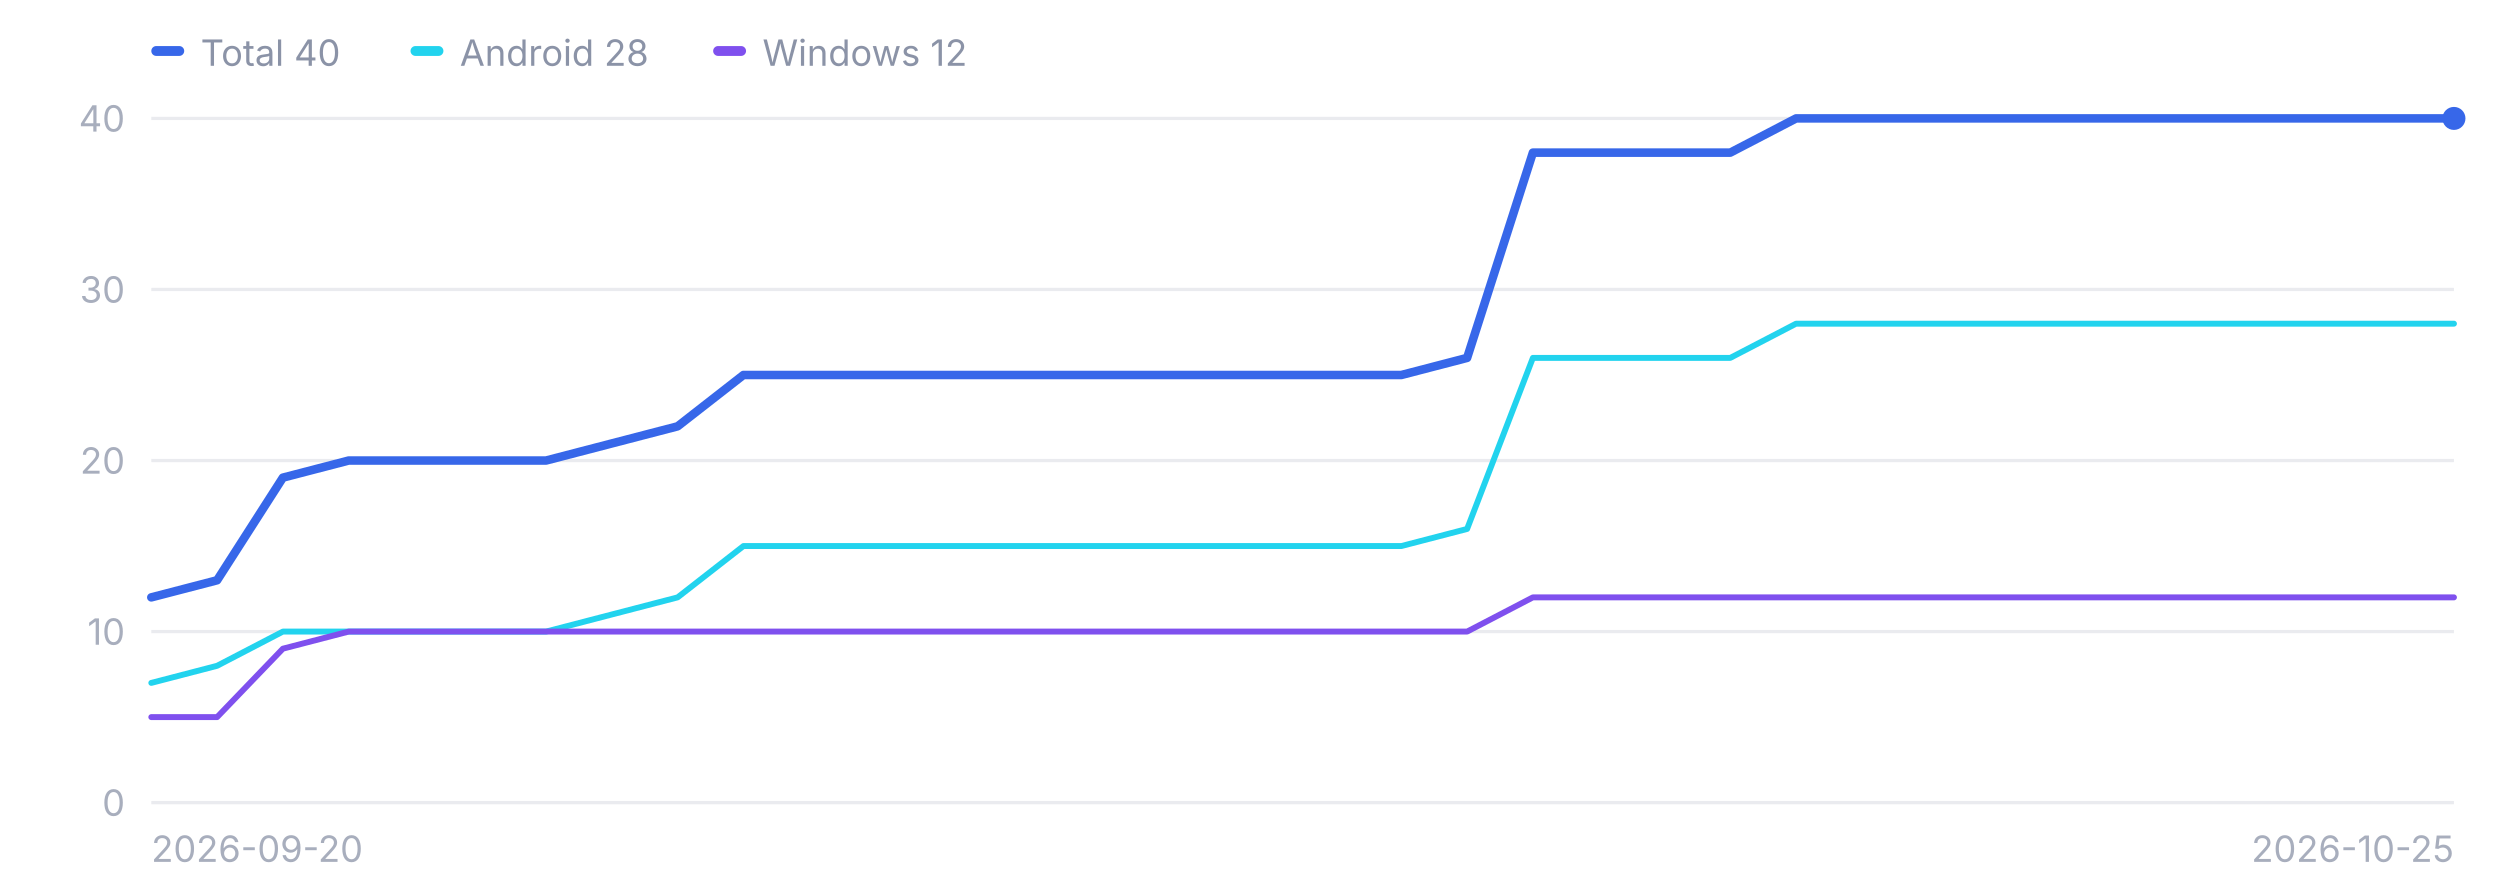
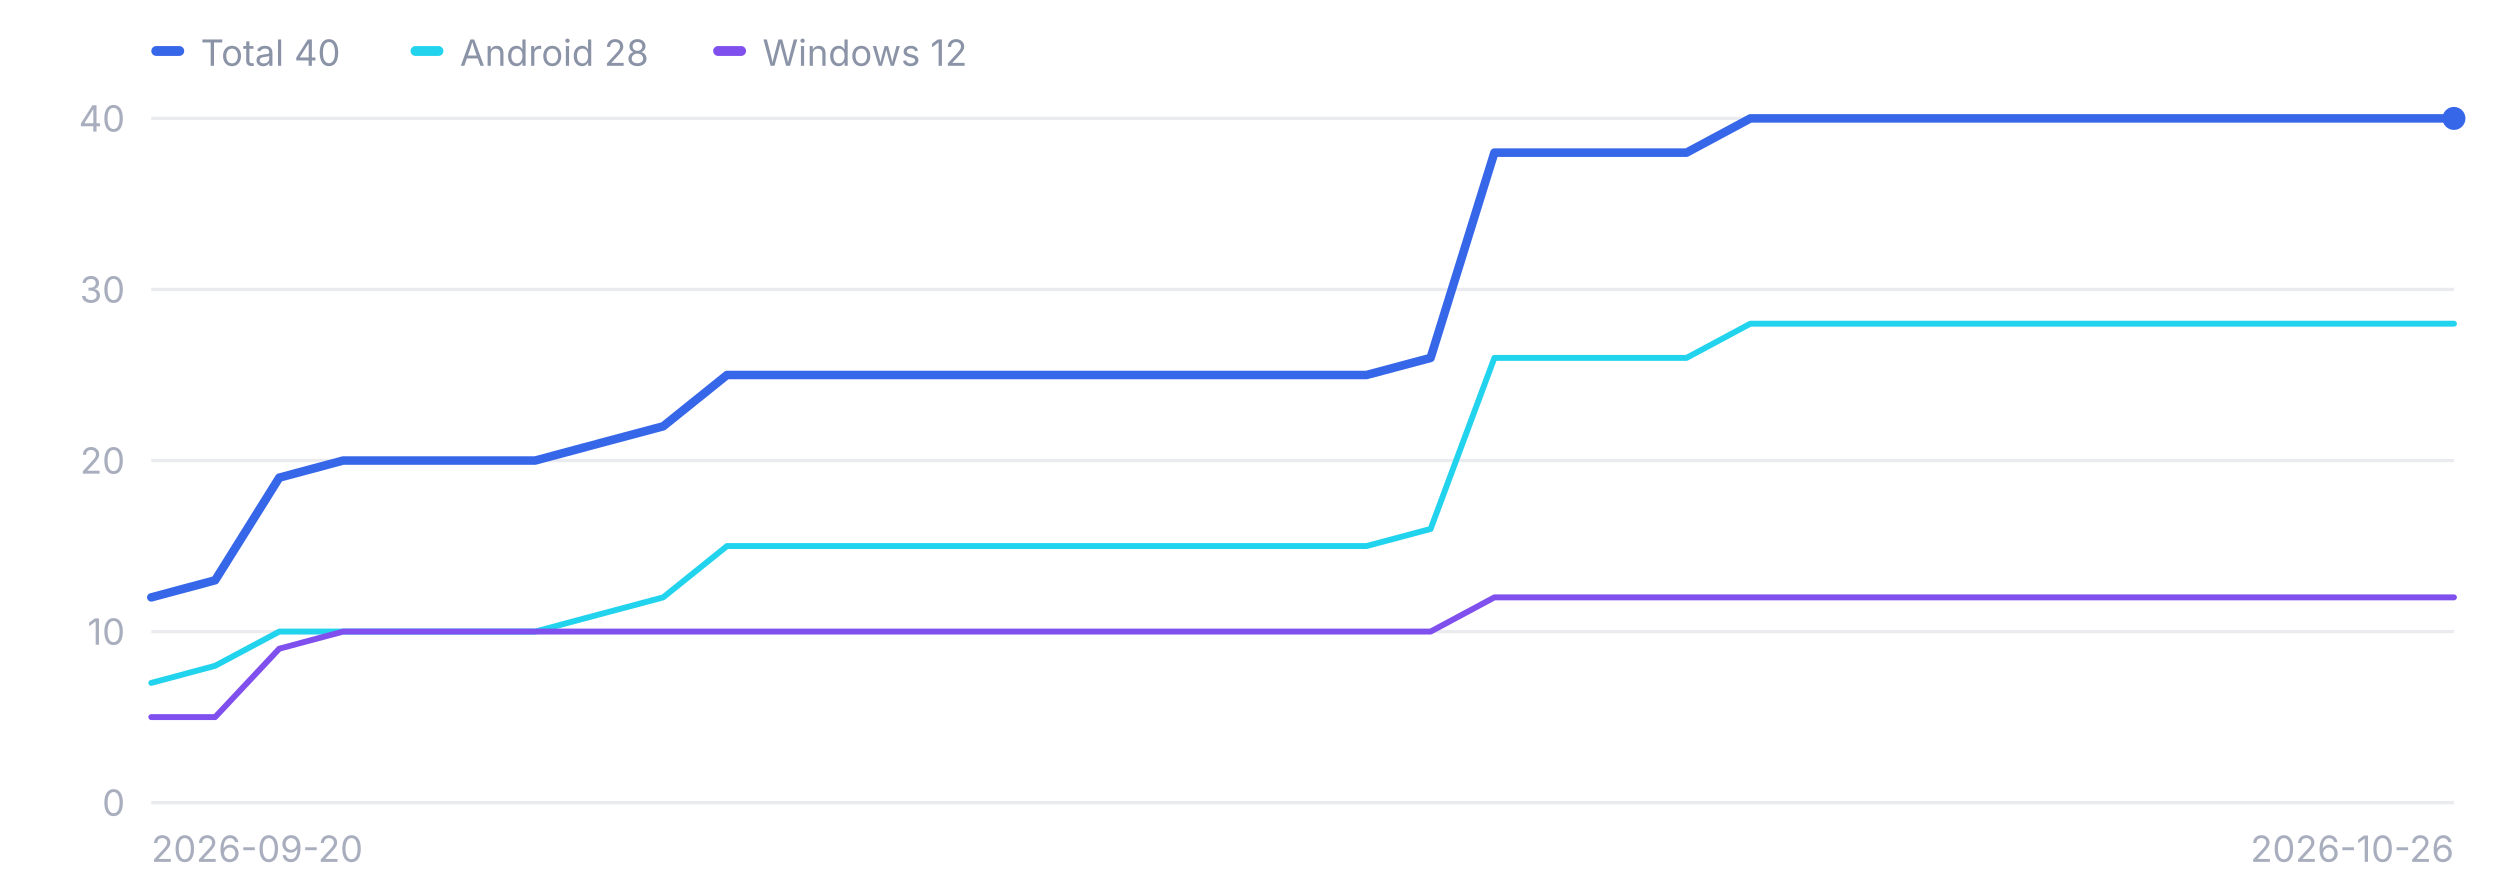
<svg xmlns="http://www.w3.org/2000/svg" width="760" height="270" viewBox="0 0 760 270" role="img" aria-label="CubePilot downloads over time. Latest total 40.">
  <style>text{font-family:system-ui,-apple-system,Segoe UI,sans-serif}</style>
  <line x1="46" y1="244.0" x2="746" y2="244.0" stroke="#8b93a7" stroke-opacity="0.18" stroke-width="1" />
  <text x="38" y="248.0" text-anchor="end" font-size="11" fill="#8b93a7" fill-opacity="0.75">0</text>
  <line x1="46" y1="192.0" x2="746" y2="192.0" stroke="#8b93a7" stroke-opacity="0.18" stroke-width="1" />
  <text x="38" y="196.0" text-anchor="end" font-size="11" fill="#8b93a7" fill-opacity="0.75">10</text>
  <line x1="46" y1="140.0" x2="746" y2="140.0" stroke="#8b93a7" stroke-opacity="0.18" stroke-width="1" />
  <text x="38" y="144.0" text-anchor="end" font-size="11" fill="#8b93a7" fill-opacity="0.75">20</text>
  <line x1="46" y1="88.0" x2="746" y2="88.0" stroke="#8b93a7" stroke-opacity="0.18" stroke-width="1" />
  <text x="38" y="92.0" text-anchor="end" font-size="11" fill="#8b93a7" fill-opacity="0.75">30</text>
  <line x1="46" y1="36.0" x2="746" y2="36.0" stroke="#8b93a7" stroke-opacity="0.18" stroke-width="1" />
  <text x="38" y="40.0" text-anchor="end" font-size="11" fill="#8b93a7" fill-opacity="0.75">40</text>
-   <polyline points="46.0,207.6 66.0,202.4 86.0,192.0 106.0,192.0 126.0,192.0 146.0,192.0 166.0,192.0 186.0,186.8 206.0,181.6 226.0,166.0 246.0,166.0 266.0,166.0 286.0,166.0 306.0,166.0 326.0,166.0 346.0,166.0 366.0,166.0 386.0,166.0 406.0,166.0 426.0,166.0 446.0,160.8 466.0,108.8 486.0,108.8 506.0,108.8 526.0,108.8 546.0,98.4 566.0,98.4 586.0,98.4 606.0,98.4 626.0,98.4 646.0,98.4 666.0,98.4 686.0,98.4 706.0,98.4 726.0,98.4 746.0,98.4" fill="none" stroke="#22D3EE" stroke-width="1.8" stroke-linejoin="round" stroke-linecap="round" />
-   <polyline points="46.0,218.0 66.0,218.0 86.0,197.2 106.0,192.0 126.0,192.0 146.0,192.0 166.0,192.0 186.0,192.0 206.0,192.0 226.0,192.0 246.0,192.0 266.0,192.0 286.0,192.0 306.0,192.0 326.0,192.0 346.0,192.0 366.0,192.0 386.0,192.0 406.0,192.0 426.0,192.0 446.0,192.0 466.0,181.6 486.0,181.6 506.0,181.6 526.0,181.6 546.0,181.6 566.0,181.6 586.0,181.6 606.0,181.6 626.0,181.6 646.0,181.6 666.0,181.6 686.0,181.6 706.0,181.6 726.0,181.6 746.0,181.6" fill="none" stroke="#7F50EE" stroke-width="1.8" stroke-linejoin="round" stroke-linecap="round" />
-   <polyline points="46.0,181.6 66.0,176.4 86.0,145.2 106.0,140.0 126.0,140.0 146.0,140.0 166.0,140.0 186.0,134.8 206.0,129.6 226.0,114.0 246.0,114.0 266.0,114.0 286.0,114.0 306.0,114.0 326.0,114.0 346.0,114.0 366.0,114.0 386.0,114.0 406.0,114.0 426.0,114.0 446.0,108.8 466.0,46.4 486.0,46.4 506.0,46.4 526.0,46.4 546.0,36.0 566.0,36.0 586.0,36.0 606.0,36.0 626.0,36.0 646.0,36.0 666.0,36.0 686.0,36.0 706.0,36.0 726.0,36.0 746.0,36.0" fill="none" stroke="#3767E9" stroke-width="2.6" stroke-linejoin="round" stroke-linecap="round" />
+   <polyline points="46.0,207.6 65.4,202.4 84.9,192.0 104.3,192.0 123.8,192.0 143.2,192.0 162.7,192.0 182.1,186.8 201.6,181.6 221.0,166.0 240.4,166.0 259.9,166.0 279.3,166.0 298.8,166.0 318.2,166.0 337.7,166.0 357.1,166.0 376.6,166.0 396.0,166.0 415.4,166.0 434.9,160.8 454.3,108.8 473.8,108.8 493.2,108.8 512.7,108.8 532.1,98.4 551.6,98.4 571.0,98.4 590.4,98.4 609.9,98.4 629.3,98.4 648.8,98.4 668.2,98.4 687.7,98.4 707.1,98.4 726.6,98.4 746.0,98.4" fill="none" stroke="#22D3EE" stroke-width="1.8" stroke-linejoin="round" stroke-linecap="round" />
+   <polyline points="46.0,218.0 65.4,218.0 84.9,197.2 104.3,192.0 123.8,192.0 143.2,192.0 162.7,192.0 182.1,192.0 201.6,192.0 221.0,192.0 240.4,192.0 259.9,192.0 279.3,192.0 298.8,192.0 318.2,192.0 337.7,192.0 357.1,192.0 376.6,192.0 396.0,192.0 415.4,192.0 434.9,192.0 454.3,181.6 473.8,181.6 493.2,181.6 512.7,181.6 532.1,181.6 551.6,181.6 571.0,181.6 590.4,181.6 609.9,181.6 629.3,181.6 648.8,181.6 668.2,181.6 687.7,181.6 707.1,181.6 726.6,181.6 746.0,181.6" fill="none" stroke="#7F50EE" stroke-width="1.8" stroke-linejoin="round" stroke-linecap="round" />
+   <polyline points="46.0,181.6 65.4,176.4 84.9,145.2 104.3,140.0 123.8,140.0 143.2,140.0 162.7,140.0 182.1,134.8 201.6,129.6 221.0,114.0 240.4,114.0 259.9,114.0 279.3,114.0 298.8,114.0 318.2,114.0 337.7,114.0 357.1,114.0 376.6,114.0 396.0,114.0 415.4,114.0 434.9,108.8 454.3,46.4 473.8,46.4 493.2,46.4 512.7,46.4 532.1,36.0 551.6,36.0 571.0,36.0 590.4,36.0 609.9,36.0 629.3,36.0 648.8,36.0 668.2,36.0 687.7,36.0 707.1,36.0 726.6,36.0 746.0,36.0" fill="none" stroke="#3767E9" stroke-width="2.6" stroke-linejoin="round" stroke-linecap="round" />
  <circle cx="746.0" cy="36.0" r="3.5" fill="#3767E9" />
  <text x="46" y="262" font-size="11" fill="#8b93a7" fill-opacity="0.75">2026-09-20</text>
-   <text x="746" y="262" text-anchor="end" font-size="11" fill="#8b93a7" fill-opacity="0.75">2026-10-25</text>
+   <text x="746" y="262" text-anchor="end" font-size="11" fill="#8b93a7" fill-opacity="0.75">2026-10-26</text>
  <rect x="46" y="14" width="10" height="3" rx="1.5" fill="#3767E9" />
  <text x="61" y="20" font-size="11" fill="#8b93a7">Total 40</text>
  <rect x="124.8" y="14" width="10" height="3" rx="1.5" fill="#22D3EE" />
  <text x="139.8" y="20" font-size="11" fill="#8b93a7">Android 28</text>
  <rect x="216.8" y="14" width="10" height="3" rx="1.5" fill="#7F50EE" />
  <text x="231.8" y="20" font-size="11" fill="#8b93a7">Windows 12</text>
</svg>
